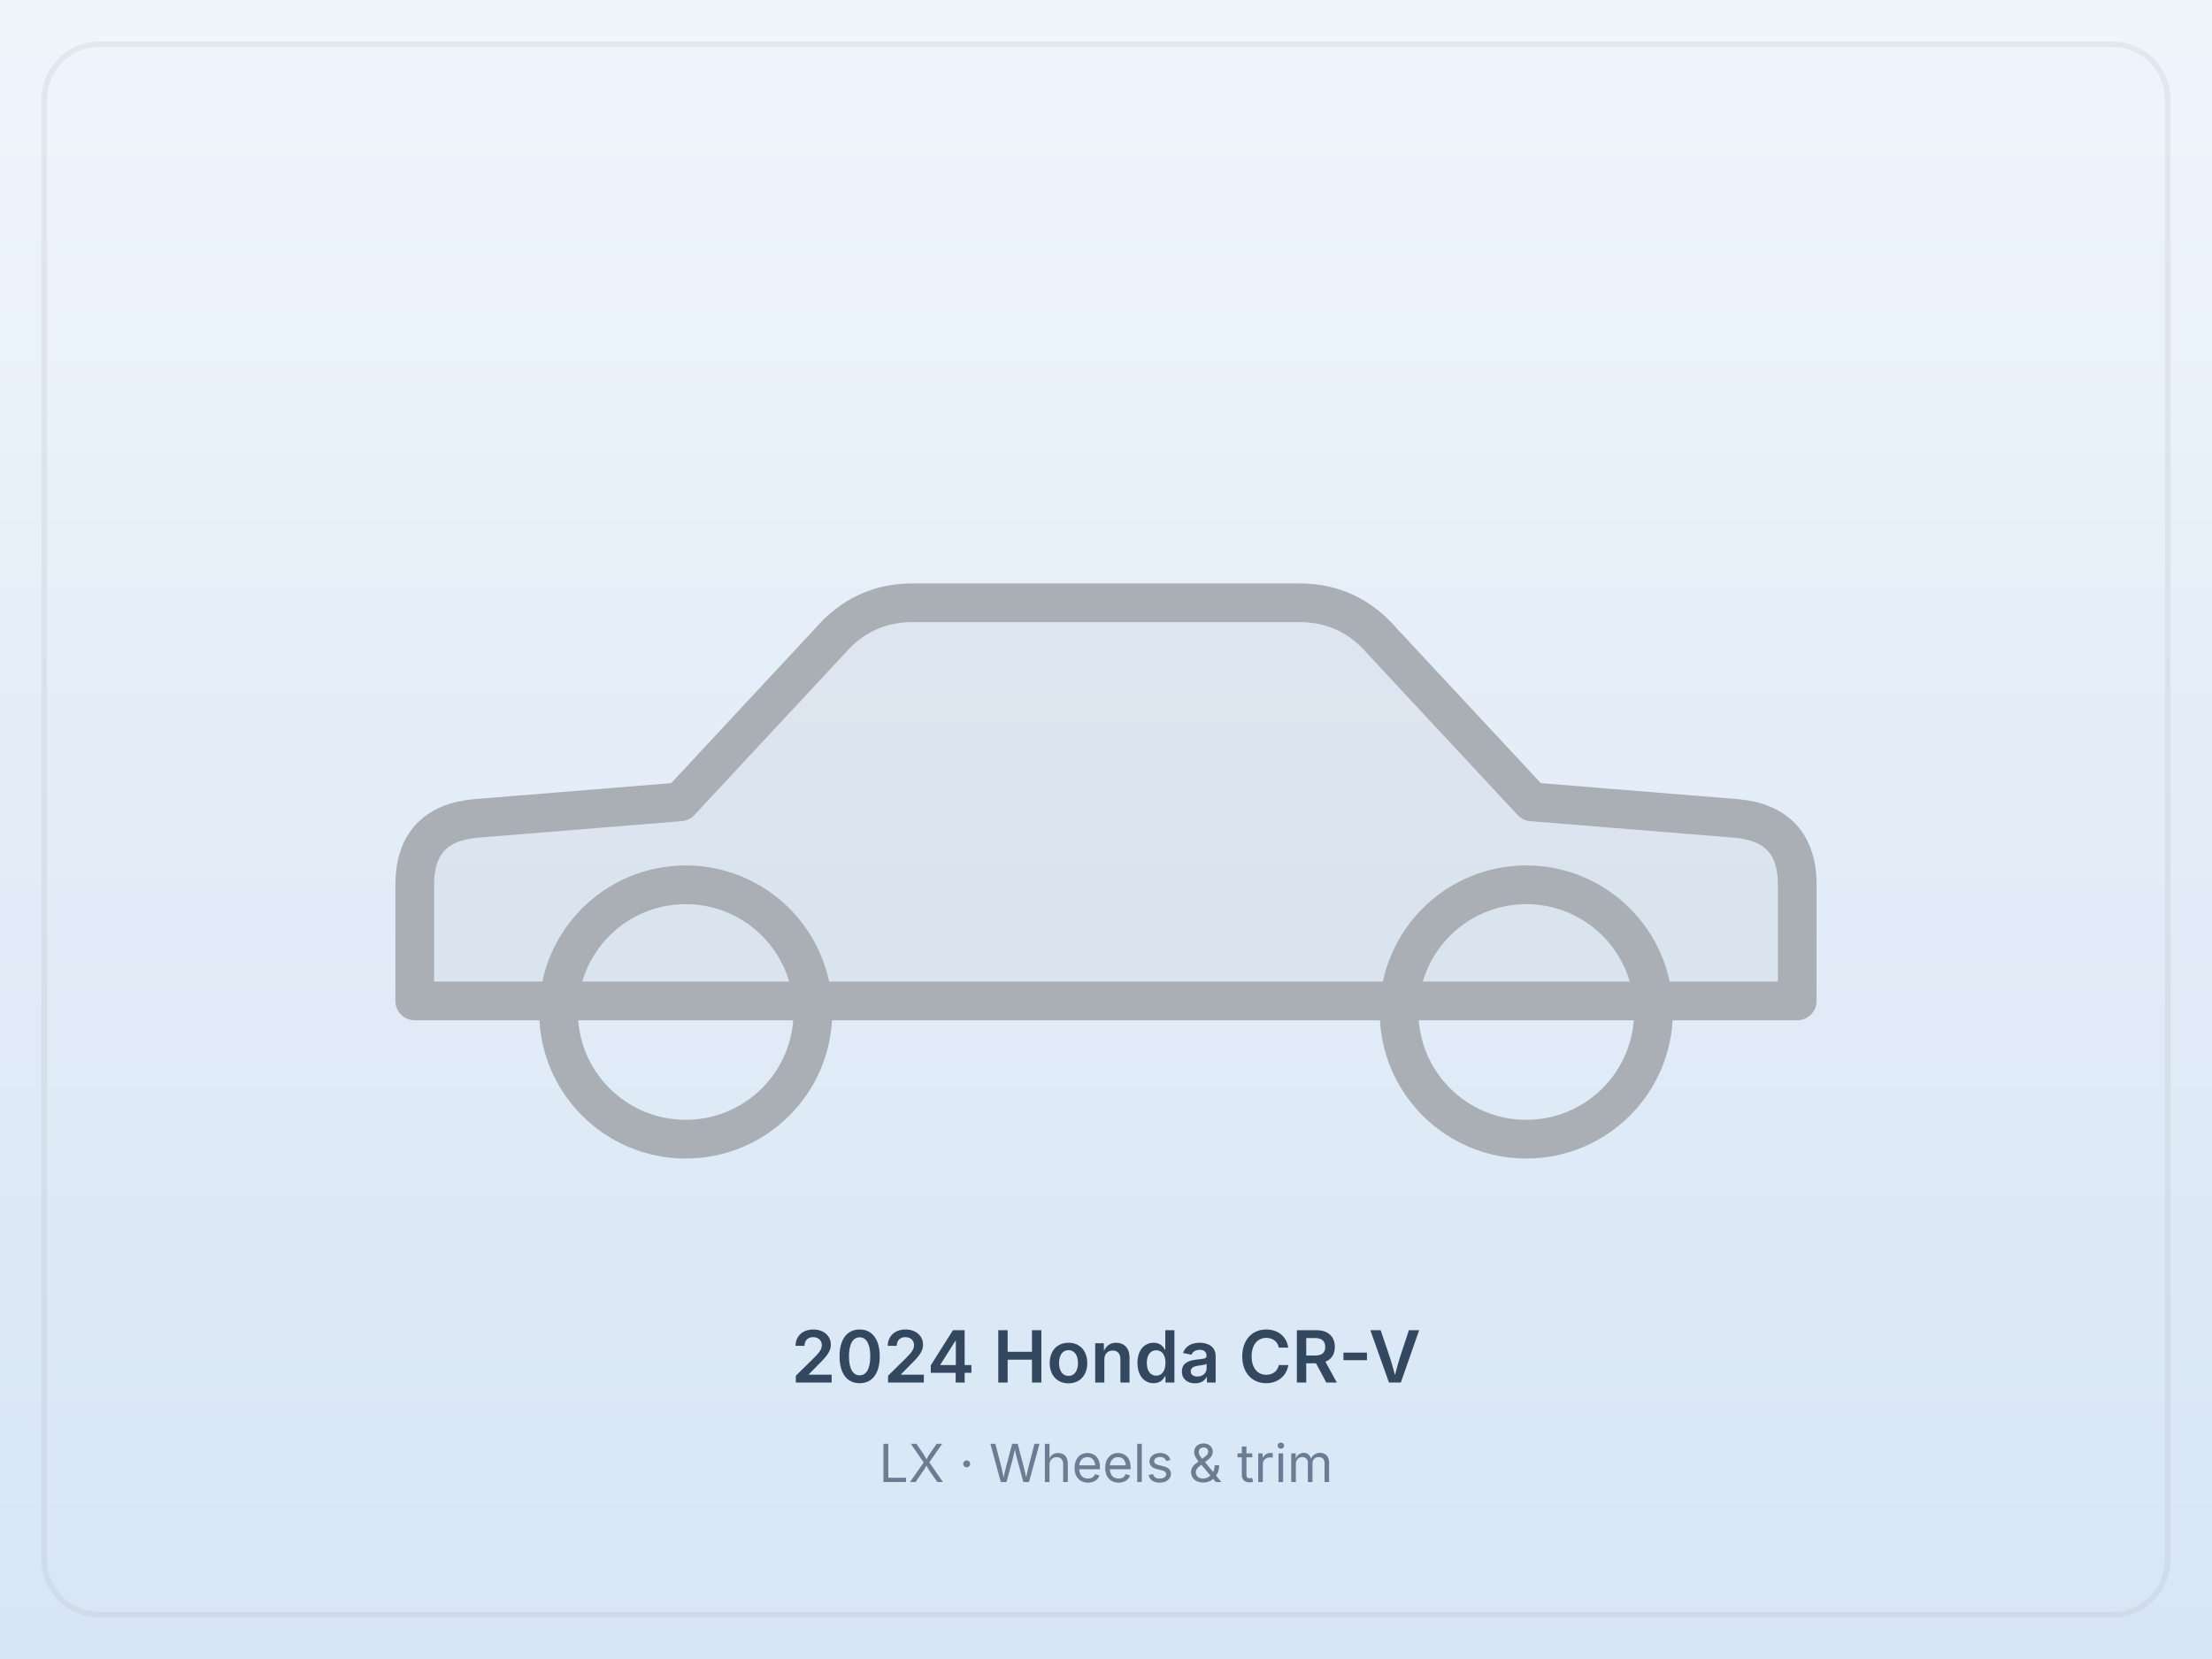
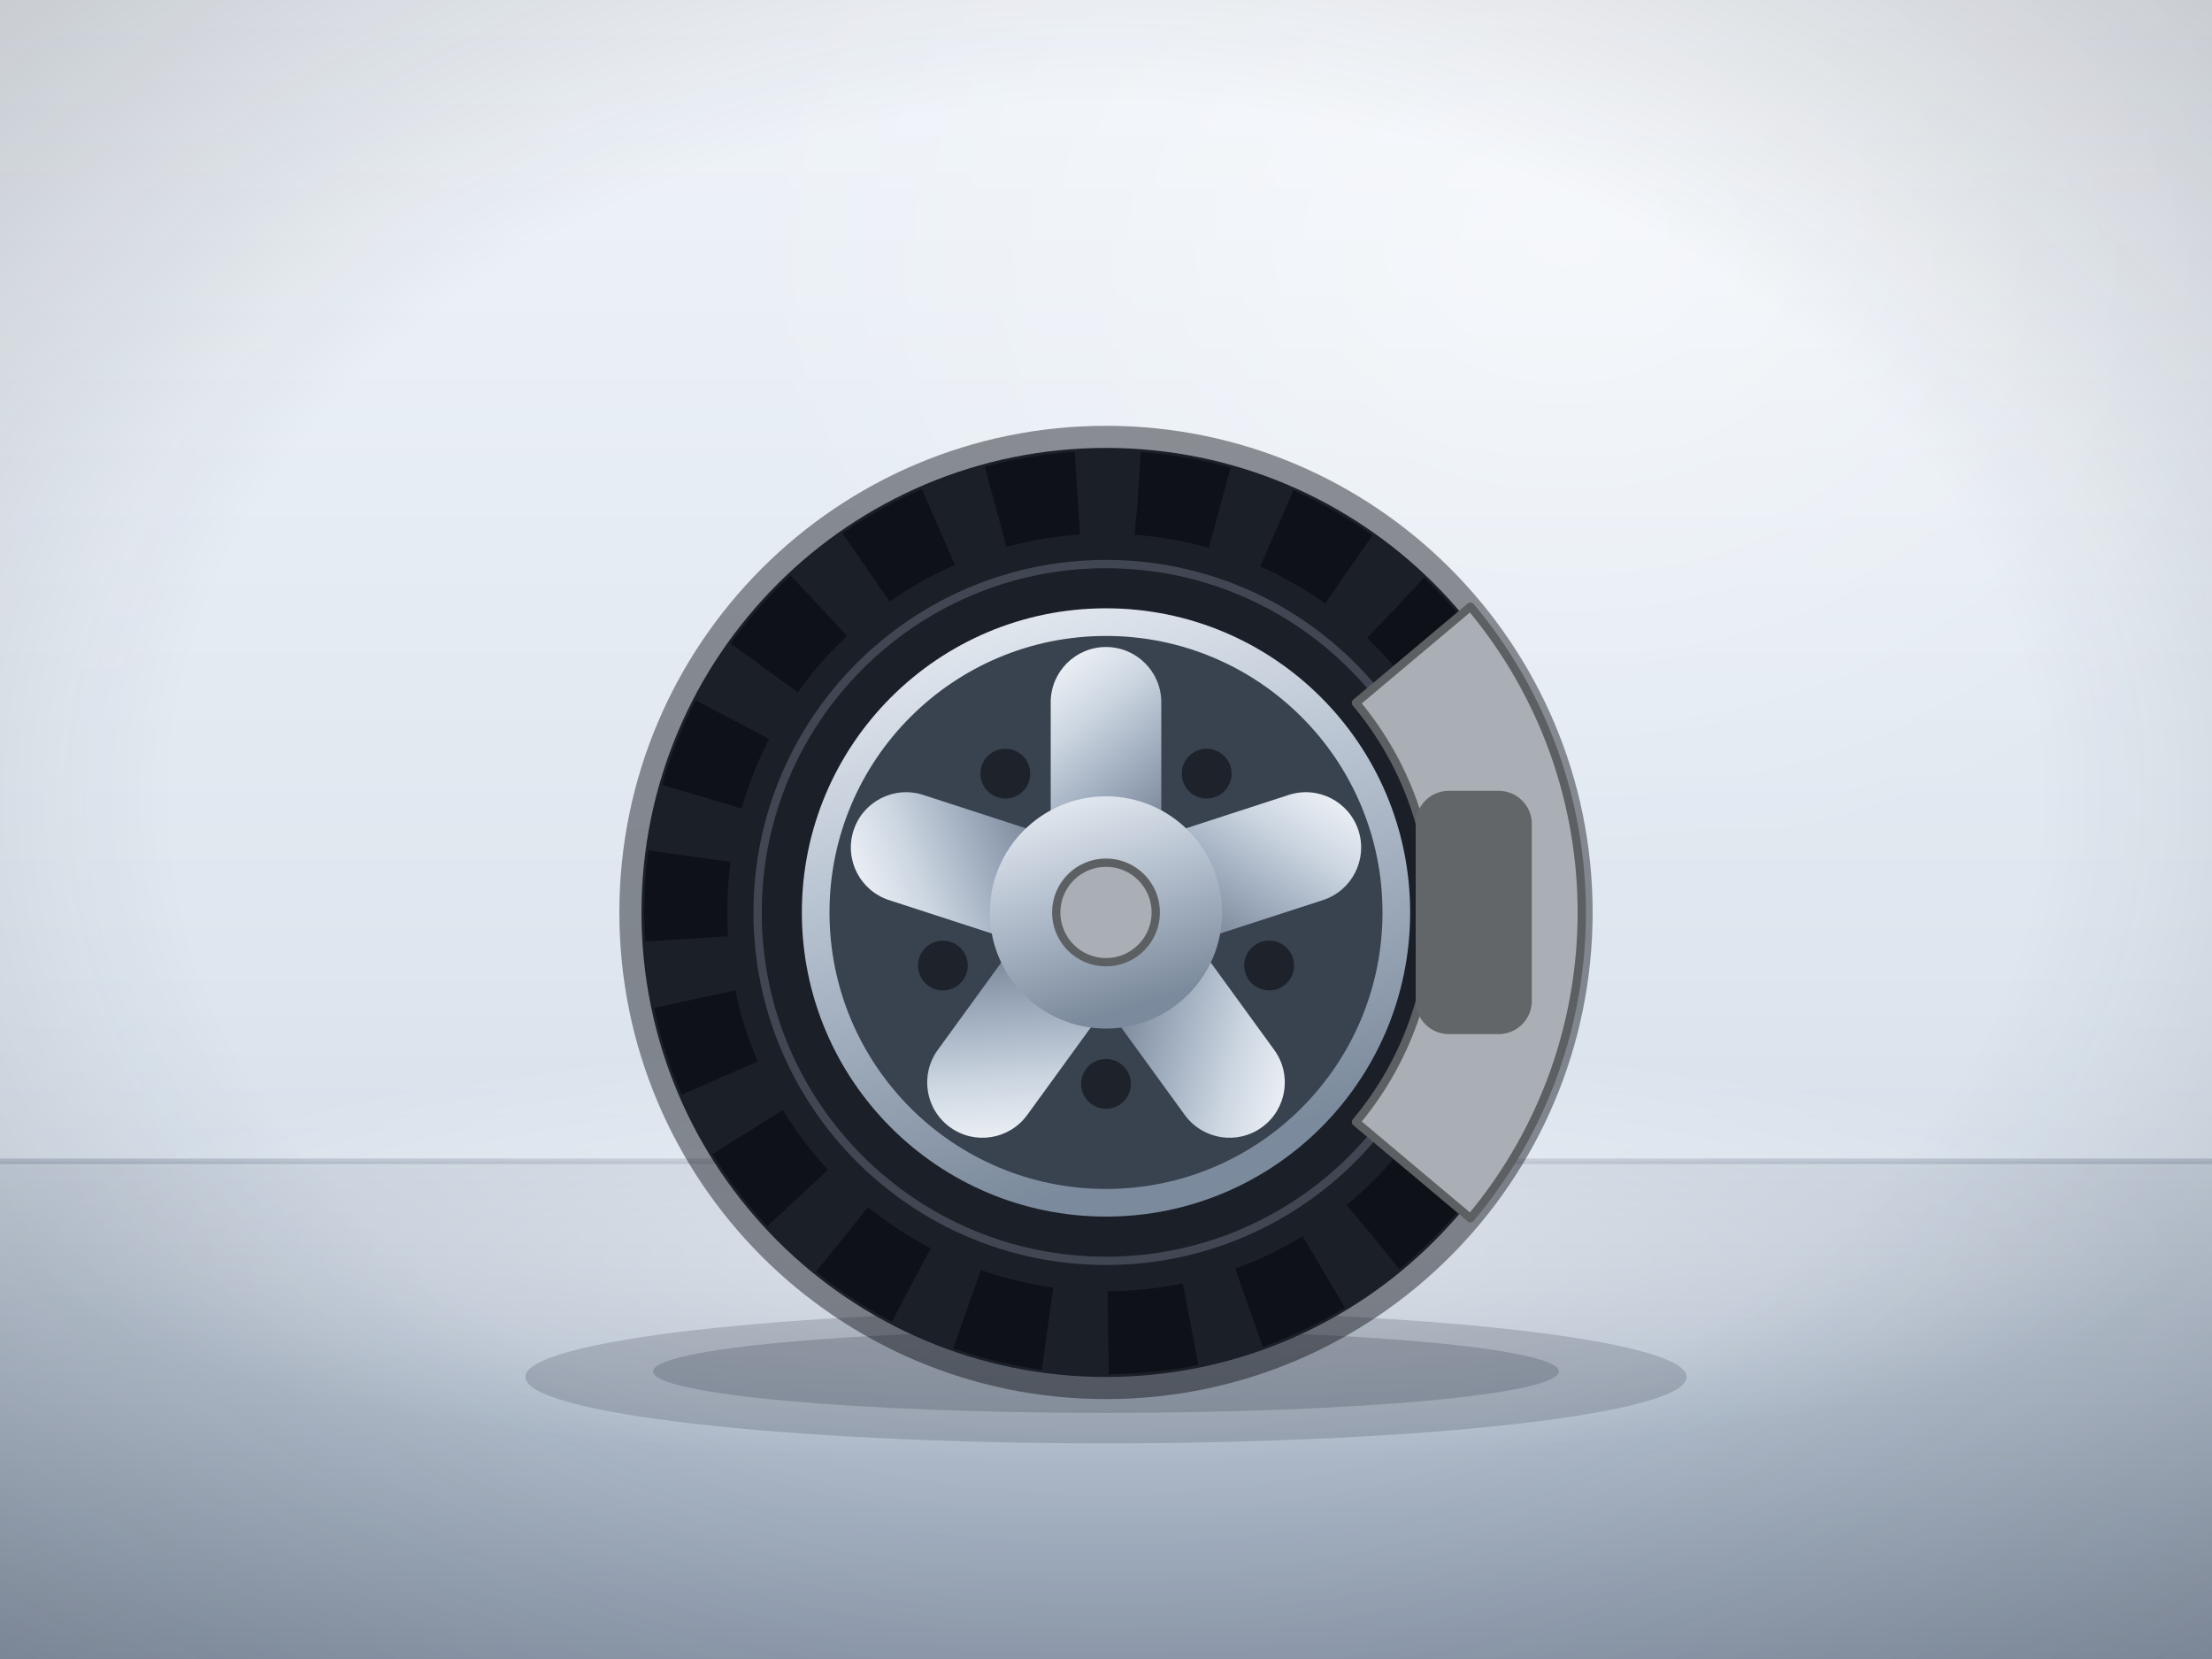
- <svg xmlns="http://www.w3.org/2000/svg" viewBox="0 0 800 600" width="800" height="600" role="img" aria-label="2024 Honda CR-V">
+ <svg xmlns="http://www.w3.org/2000/svg" viewBox="0 0 800 600" width="800" height="600" role="presentation">
  <defs>
-     <linearGradient id="bg" x1="0" y1="0" x2="0" y2="1">
-       <stop offset="0" stop-color="#eff5fb" />
-       <stop offset="1" stop-color="#d7e5f5" />
+     <linearGradient id="wall" x1="0" y1="0" x2="0" y2="1">
+       <stop offset="0" stop-color="#f0f4f9" />
+       <stop offset="0.58" stop-color="#dee6ef" />
+       <stop offset="1" stop-color="#cbd6e2" />
+     </linearGradient>
+     <linearGradient id="floor" x1="0" y1="0" x2="0" y2="1">
+       <stop offset="0" stop-color="#c7d0dc" />
+       <stop offset="0.5" stop-color="#b0bccb" />
+       <stop offset="1" stop-color="#94a1b3" />
+     </linearGradient>
+     <radialGradient id="pool" cx="0.5" cy="0.5" r="0.5">
+       <stop offset="0" stop-color="#ffffff" stop-opacity="0.5" />
+       <stop offset="1" stop-color="#ffffff" stop-opacity="0" />
+     </radialGradient>
+     <radialGradient id="key" cx="0.5" cy="0.5" r="0.5">
+       <stop offset="0" stop-color="#ffffff" stop-opacity="0.5" />
+       <stop offset="1" stop-color="#ffffff" stop-opacity="0" />
+     </radialGradient>
+     <radialGradient id="vig" cx="0.5" cy="0.48" r="0.76">
+       <stop offset="0.55" stop-color="#10131a" stop-opacity="0" />
+       <stop offset="1" stop-color="#10131a" stop-opacity="0.22" />
+     </radialGradient>
+     <linearGradient id="paint" x1="0" y1="0" x2="0.16" y2="1">
+       <stop offset="0" stop-color="#d6d9db" />
+       <stop offset="0.3" stop-color="#b7bcc0" />
+       <stop offset="0.62" stop-color="#a9afb4" />
+       <stop offset="1" stop-color="#5f6265" />
+     </linearGradient>
+     <linearGradient id="paintLo" x1="0" y1="0" x2="0.2" y2="1">
+       <stop offset="0" stop-color="#959a9e" />
+       <stop offset="1" stop-color="#474a4c" />
+     </linearGradient>
+     <linearGradient id="glass" x1="0" y1="0" x2="0.28" y2="1">
+       <stop offset="0" stop-color="#b8cadc" />
+       <stop offset="0.4" stop-color="#63768e" />
+       <stop offset="1" stop-color="#2b3543" />
+     </linearGradient>
+     <linearGradient id="steel" x1="0" y1="0" x2="0.34" y2="1">
+       <stop offset="0" stop-color="#f6f8fb" />
+       <stop offset="0.34" stop-color="#ccd6e1" />
+       <stop offset="0.68" stop-color="#98a6b8" />
+       <stop offset="1" stop-color="#6a7889" />
+     </linearGradient>
+     <linearGradient id="rim" x1="0" y1="0" x2="0.3" y2="1">
+       <stop offset="0" stop-color="#eef2f7" />
+       <stop offset="0.45" stop-color="#b9c4d2" />
+       <stop offset="1" stop-color="#7b8a9c" />
+     </linearGradient>
+     <linearGradient id="cabin" x1="0" y1="0" x2="0.2" y2="1">
+       <stop offset="0" stop-color="#4a5361" />
+       <stop offset="1" stop-color="#191d24" />
    </linearGradient>
  </defs>
-   <rect width="800" height="600" fill="url(#bg)" />
-   <rect x="16" y="16" width="768" height="568" rx="20" fill="none" stroke="#a9afb4" stroke-opacity="0.18" stroke-width="2" />
-   <g transform="translate(0, -10)">
-     <path d="M150 372 L150 330 Q150 308 172 306 L246 300 L300 242 Q312 228 330 228 L470 228 Q488 228 500 242 L554 300 L628 306 Q650 308 650 330 L650 372 Z" fill="#a9afb4" fill-opacity="0.14" stroke="#a9afb4" stroke-width="14" stroke-linejoin="round" />
-     <circle cx="248" cy="376" r="46" fill="none" stroke="#a9afb4" stroke-width="14" />
-     <circle cx="552" cy="376" r="46" fill="none" stroke="#a9afb4" stroke-width="14" />
-   </g>
-   <text x="400" y="500" text-anchor="middle" font-family="Inter, Segoe UI, system-ui, sans-serif" font-size="26" font-weight="600" fill="#33475f">2024 Honda CR-V</text>
-   <text x="400" y="536" text-anchor="middle" font-family="Inter, Segoe UI, system-ui, sans-serif" font-size="19" fill="#6b7d92">LX · Wheels &amp; trim</text>
+   <rect width="800" height="600" fill="url(#wall)" />
+   <rect y="420" width="800" height="180" fill="url(#floor)" />
+   <rect y="419" width="800" height="2" fill="#8b97a8" opacity="0.45" />
+   <ellipse cx="400" cy="452" rx="392" ry="78" fill="url(#pool)" />
+   <ellipse cx="566" cy="86" rx="300" ry="232" fill="url(#key)" />
+   <ellipse cx="400" cy="498" rx="210" ry="24" fill="#2b3240" opacity="0.2" />
+   <ellipse cx="400" cy="496" rx="163.8" ry="15" fill="#2b3240" opacity="0.22" />
+   <circle cx="400" cy="330" r="176" fill="#0f1218" opacity="0.45" />
+   <circle cx="400" cy="330" r="168" fill="#1b1f27" />
+   <circle cx="400" cy="330" r="152" fill="none" stroke="#0c0e14" stroke-width="30" stroke-dasharray="30 22" opacity="0.85" />
+   <circle cx="400" cy="330" r="126" fill="none" stroke="#6d7889" stroke-width="3" opacity="0.45" />
+   <circle cx="400" cy="330" r="110" fill="url(#rim)" />
+   <circle cx="400" cy="330" r="100" fill="#39424f" />
+   <rect x="-20" y="-96" width="40" height="96" rx="20" transform="translate(400,330) rotate(0)" fill="url(#steel)" />
+   <rect x="-20" y="-96" width="40" height="96" rx="20" transform="translate(400,330) rotate(72)" fill="url(#steel)" />
+   <rect x="-20" y="-96" width="40" height="96" rx="20" transform="translate(400,330) rotate(144)" fill="url(#steel)" />
+   <rect x="-20" y="-96" width="40" height="96" rx="20" transform="translate(400,330) rotate(216)" fill="url(#steel)" />
+   <rect x="-20" y="-96" width="40" height="96" rx="20" transform="translate(400,330) rotate(288)" fill="url(#steel)" />
+   <circle cx="400" cy="330" r="42" fill="url(#rim)" />
+   <circle cx="400.0" cy="392.0" r="9" fill="#1d222b" />
+   <circle cx="341.0" cy="349.2" r="9" fill="#1d222b" />
+   <circle cx="363.6" cy="279.8" r="9" fill="#1d222b" />
+   <circle cx="436.4" cy="279.8" r="9" fill="#1d222b" />
+   <circle cx="459.0" cy="349.2" r="9" fill="#1d222b" />
+   <circle cx="400" cy="330" r="18" fill="#a9afb4" />
+   <circle cx="400" cy="330" r="18" fill="none" stroke="#5d6063" stroke-width="3" />
+   <path d="M 531.8 219.4 A 172 172 0 0 1 531.8 440.6 L 490.4 405.8 A 118 118 0 0 0 490.4 254.2 Z" fill="#a9afb4" stroke="#5d6063" stroke-width="3" stroke-linejoin="round" />
+   <rect x="512" y="286" width="42" height="88" rx="12" fill="#626668" />
+   <rect width="800" height="600" fill="url(#vig)" />
</svg>
